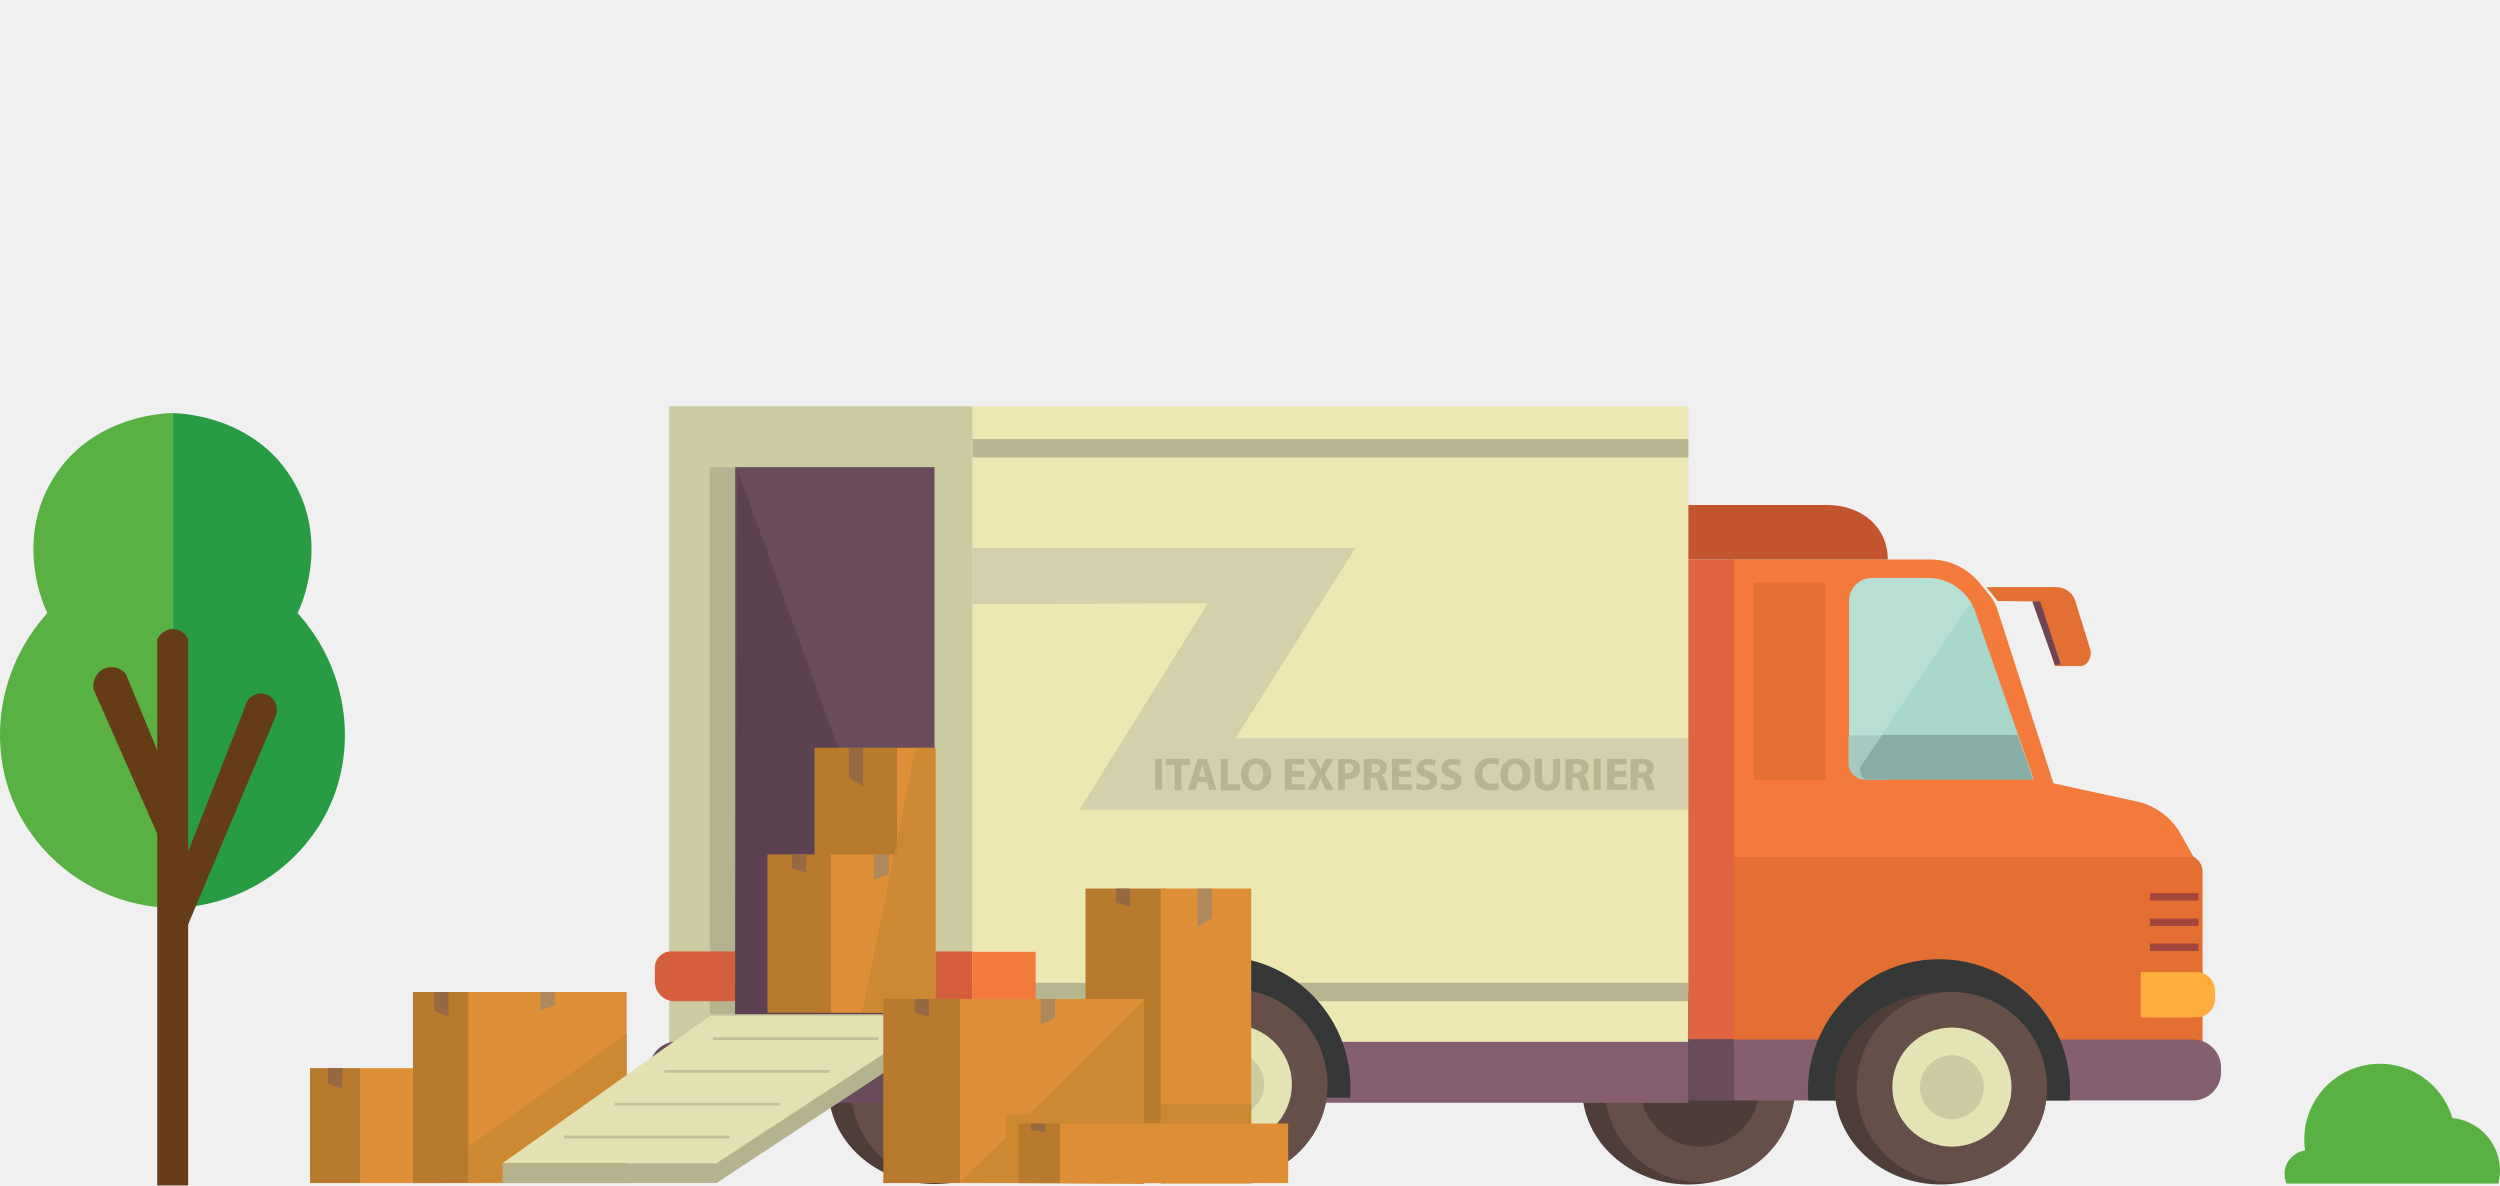
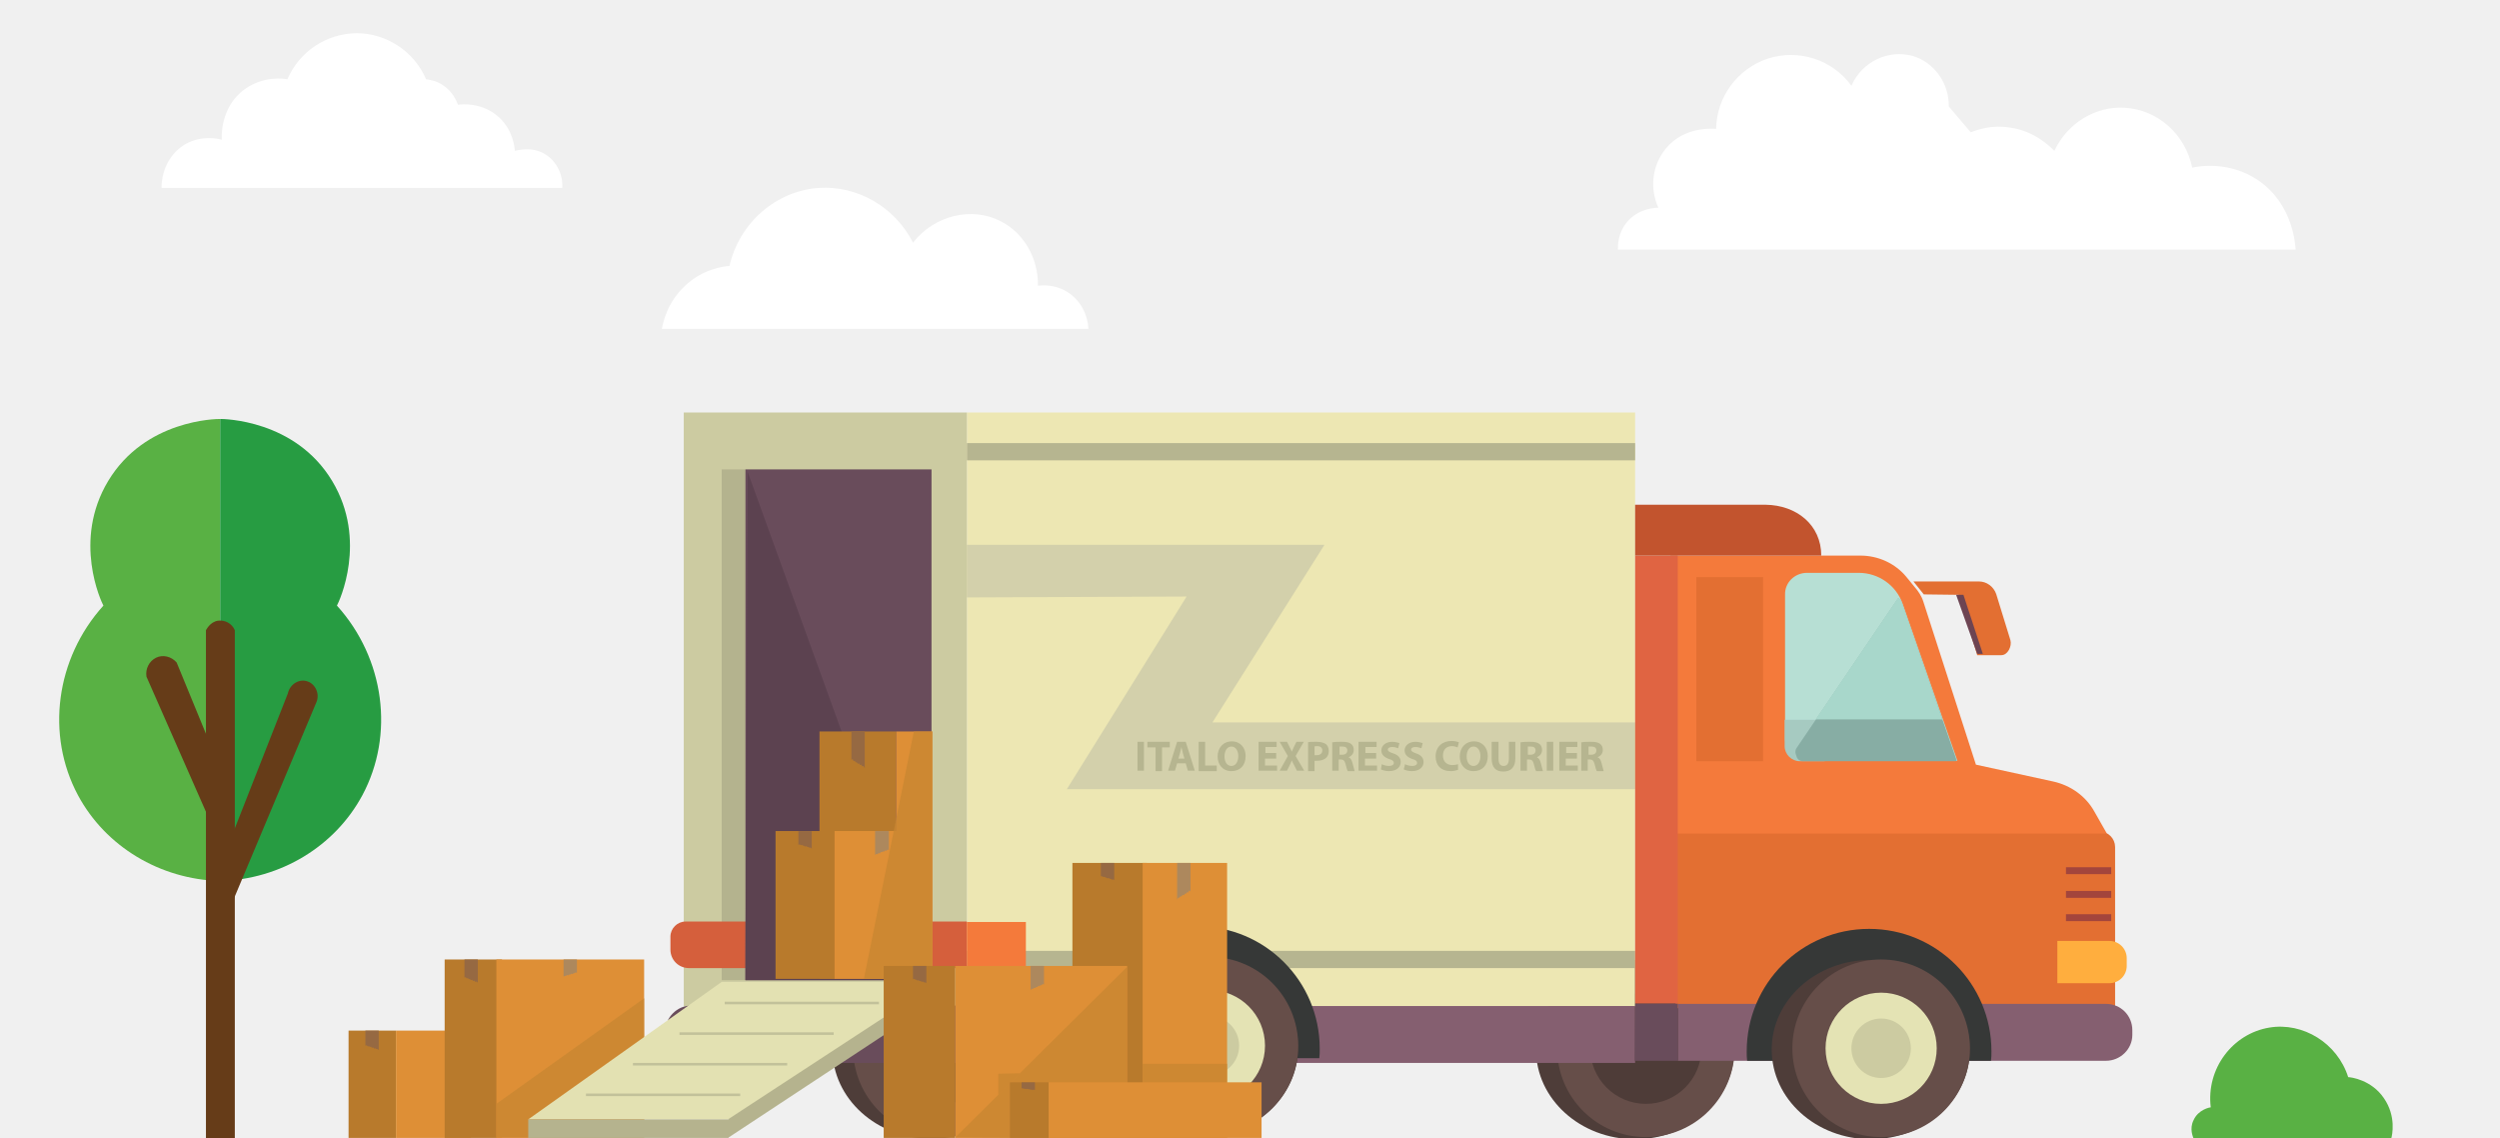
- <svg xmlns="http://www.w3.org/2000/svg" id="Layer_1" data-name="Layer 1" viewBox="0 0 541.59 256.9">
-   <defs>
-     <style>.cls-1{fill:#b87a2c;}.cls-2{fill:#de8f36;}.cls-3{fill:#966942;}.cls-4{fill:#c98631;opacity:0.8;isolation:isolate;}.cls-5{fill:#ad885d;}.cls-6{fill:#4e3d39;}.cls-7{fill:#664e49;}.cls-8{fill:#4e3c38;}.cls-9{fill:#ede7b3;}.cls-10{fill:#d3d0ab;}.cls-11{fill:#b6b590;}.cls-12{fill:#855f70;}.cls-13{fill:#cccba1;}.cls-14{fill:#b4b38e;}.cls-15{fill:#d55f3c;}.cls-16{fill:#f47a3b;}.cls-17{fill:#694c5b;}.cls-18{fill:#5c4250;}.cls-19{fill:#e3e1b2;}.cls-20{fill:#b5b38e;}.cls-21{fill:#c2c19a;}.cls-22{fill:#363837;}.cls-23{fill:#e4e3b4;}.cls-24,.cls-28{fill:#e36f32;}.cls-24{stroke:#e36f32;stroke-miterlimit:10;}.cls-25{fill:#e06442;}.cls-26{fill:#ffae3e;}.cls-27{fill:#a3453c;}.cls-29{fill:#b7dfd4;}.cls-30{fill:#a6cac1;}.cls-31{fill:#87ada4;}.cls-32{fill:#a8d7cb;}.cls-33{fill:#c2542e;}.cls-34{fill:#6d4452;}.cls-35{fill:none;}.cls-36{fill:#59b144;}.cls-37{fill:#279c42;}.cls-38{fill:#663c18;}</style>
-   </defs>
-   <g id="boxes_in_the_left" data-name="boxes in the left">
-     <path class="cls-1" d="M80.9,239.1h11V264h-11Z" transform="translate(-13.74 -7.7)" />
-     <path class="cls-2" d="M91.9,239.1h17.4V264H91.9Z" transform="translate(-13.74 -7.7)" />
-     <path class="cls-3" d="M87.9,239.1v4.5l-.3-.2h-.2l-.3-.2-.2.1-.3-.3-.3.1-.2-.3-.2.1-.3-.2-.2.1-.3-.3-.3.1v-3.5Z" transform="translate(-13.74 -7.7)" />
-     <path class="cls-1" d="M103.2,222.6h13.3V264H103.2Z" transform="translate(-13.74 -7.7)" />
-     <path class="cls-2" d="M115.2,222.6h34.3V264H115.2Z" transform="translate(-13.74 -7.7)" />
-     <path class="cls-4" d="M115.2,256.1l34.3-24.5v32.3H115.2Z" transform="translate(-13.74 -7.7)" />
-     <path class="cls-3" d="M110.9,222.6V228l-.3-.3-.3.1-.2-.3-.3.1-.2-.3-.3.1-.3-.3-.2.1-.2-.3-.3.1-.2-.3-.3.1v-4.2Z" transform="translate(-13.74 -7.7)" />
-     <path class="cls-5" d="M130.8,222.6v4l.3-.2h.3l.2-.2.3.1.2-.2h.3l.2-.2.3.1.2-.2h.2l.3-.2.3.1v-3.1Z" transform="translate(-13.74 -7.7)" />
+ <svg xmlns="http://www.w3.org/2000/svg" version="1.1" id="Layer_1" x="0" y="0" viewBox="-7 289 580 263.9" xml:space="preserve">
+   <style>.st1{fill:#b87a2c}.st2{fill:#de8f36}.st3{fill:#966942}.st4{opacity:.8;fill:#c98631;enable-background:new}.st5{fill:#ad885d}.st6{fill:#4e3d39}.st7{fill:#664e49}.st8{fill:#4e3c38}.st12{fill:#b6b590}.st13{fill:#855f70}.st17{fill:#cccba1}.st20{fill:#f47a3b}.st21{fill:#694c5b}.st26{fill:#363837}.st27{fill:#e4e3b4}.st32{fill:#e36f32}.st43{fill:#59b144}.st45{fill:#663c18}</style>
+   <g id="boxes_in_the_left">
+     <path class="st1" d="M73.9 528.1h11V553h-11z" />
+     <path class="st2" d="M84.9 528.1h17.4V553H84.9z" />
+     <path class="st3" d="M80.9 528.1v4.5l-.3-.2h-.2l-.3-.2-.2.1-.3-.3-.3.1-.2-.3-.2.1-.3-.2-.2.1-.3-.3-.3.1v-3.5z" />
+     <path class="st1" d="M96.2 511.6h13.3V553H96.2z" />
+     <path class="st2" d="M108.2 511.6h34.3V553h-34.3z" />
+     <path class="st4" d="M108.2 545.1l34.3-24.5v32.3h-34.3z" />
+     <path class="st3" d="M103.9 511.6v5.4l-.3-.3-.3.1-.2-.3-.3.1-.2-.3-.3.1-.3-.3-.2.1-.2-.3-.3.1-.2-.3-.3.1v-4.2z" />
+     <path class="st5" d="M123.8 511.6v4l.3-.2h.3l.2-.2.3.1.2-.2h.3l.2-.2.3.1.2-.2h.2l.3-.2.3.1v-3.1z" />
  </g>
  <g id="Truck">
-     <g id="wheel_on_the_back" data-name="wheel on the back">
-       <ellipse class="cls-6" cx="365.76" cy="235.8" rx="23" ry="20.8" />
-       <circle class="cls-7" cx="368.26" cy="235.5" r="20.6" />
-       <circle class="cls-8" cx="368.26" cy="235.5" r="12.9" />
+     <g id="wheel_on_the_back">
+       <ellipse class="st6" cx="372.5" cy="532.5" rx="23" ry="20.8" />
+       <circle class="st7" cx="375" cy="532.2" r="20.6" />
+       <circle class="st8" cx="375" cy="532.2" r="12.9" />
    </g>
-     <g id="wheel_on_the_back-2" data-name="wheel on the back">
-       <ellipse class="cls-6" cx="202.46" cy="235.7" rx="23" ry="20.8" />
-       <circle class="cls-7" cx="204.86" cy="235.5" r="20.6" />
-       <circle class="cls-8" cx="204.86" cy="235.5" r="12.9" />
+     <g id="wheel_on_the_back_1_">
+       <ellipse class="st6" cx="209.2" cy="532.4" rx="23" ry="20.8" />
+       <circle class="st7" cx="211.6" cy="532.2" r="20.6" />
+       <circle class="st8" cx="211.6" cy="532.2" r="12.9" />
    </g>
    <g id="rightside">
-       <path class="cls-9" d="M224.4,95.7H379.5V233.5H224.4Z" transform="translate(-13.74 -7.7)" />
-       <path class="cls-10" d="M224.4,126.4h83l-26,41.2h98.1v15.5H247.6l27.8-44.7-51,.2Z" transform="translate(-13.74 -7.7)" />
-       <path class="cls-11" d="M224.4,102.8H379.5v4H224.4Zm0,117.8H379.5v4H224.4Z" transform="translate(-13.74 -7.7)" />
-       <path class="cls-12" d="M224.4,233.4H379.5v13.2H224.4Z" transform="translate(-13.74 -7.7)" />
-       <path class="cls-11" d="M265.5,172.1v6.7H264v-6.7Zm2.6,1.3h-1.8v-1.3h5.2v1.3h-1.8v5.5h-1.5v-5.5Zm5.1,3.7-.5,1.7h-1.6l2.1-6.7h2l2.1,6.7h-1.6l-.5-1.7Zm1.7-1.1-.4-1.4c-.1-.4-.2-.9-.3-1.3-.1.4-.2.9-.3,1.3l-.4,1.4Zm3.3-3.9h1.5v5.5h2.7v1.3h-4.2Zm10.9,3.3a3.26,3.26,0,1,1-6.5.1,3.26,3.26,0,0,1,3.3-3.5A3.15,3.15,0,0,1,289.1,175.4Zm-4.9.1c0,1.3.6,2.2,1.6,2.2s1.6-1,1.6-2.3-.6-2.2-1.6-2.2S284.2,174.2,284.2,175.5Zm11.9.5h-2.5v1.6h2.8v1.2h-4.3v-6.7h4.2v1.2h-2.6v1.4h2.5V176Zm4.9,2.8-.6-1.2a13.35,13.35,0,0,1-.6-1.2,10.41,10.41,0,0,1-.5,1.2l-.6,1.2H297l1.9-3.4-1.9-3.3h1.7l.6,1.2a5.36,5.36,0,0,1,.5,1.1c.2-.4.3-.7.5-1.1l.6-1.2h1.7l-1.9,3.3,2,3.4Zm2.5-6.6a11.57,11.57,0,0,1,2.1-.1,4.06,4.06,0,0,1,2.1.5,2,2,0,0,1,.7,1.6,2.11,2.11,0,0,1-.6,1.6,3.07,3.07,0,0,1-2.2.7h-.5v2.4h-1.5v-6.7Zm1.6,3h.5c.8,0,1.3-.4,1.3-1.1s-.4-1-1.2-1c-.3,0-.5,0-.6.1v2Zm4.3-3a11.52,11.52,0,0,1,2-.1,3.43,3.43,0,0,1,2.2.5,1.68,1.68,0,0,1,.6,1.4,1.88,1.88,0,0,1-1.2,1.7c.5.2.7.6.9,1.3s.4,1.6.5,1.9h-1.6a7.48,7.48,0,0,1-.5-1.6c-.2-.8-.5-1.1-1.1-1.1h-.5v2.6h-1.5v-6.6Zm1.5,2.9h.6c.8,0,1.2-.4,1.2-1s-.4-.9-1.1-.9h-.7Zm8.4.9h-2.5v1.6h2.8v1.2h-4.3v-6.7h4.2v1.2h-2.6v1.4h2.5V176Zm1.4,1.3a3.87,3.87,0,0,0,1.7.4c.7,0,1.1-.3,1.1-.7s-.3-.7-1.1-.9c-1.1-.4-1.8-1-1.8-2s1-2,2.5-2a5.79,5.79,0,0,1,1.7.3l-.3,1.2a3.66,3.66,0,0,0-1.4-.3c-.7,0-1,.3-1,.6s.4.6,1.3.9c1.2.4,1.7,1.1,1.7,2,0,1.1-.9,2.1-2.7,2.1a4.49,4.49,0,0,1-1.9-.4l.2-1.2Zm5.4,0a3.87,3.87,0,0,0,1.7.4c.7,0,1.1-.3,1.1-.7s-.3-.7-1.1-.9c-1.1-.4-1.8-1-1.8-2s1-2,2.5-2a5.79,5.79,0,0,1,1.7.3l-.3,1.2a4.2,4.2,0,0,0-1.4-.3c-.7,0-1,.3-1,.6s.4.6,1.2.9c1.2.4,1.7,1.1,1.7,2,0,1.1-.9,2.1-2.7,2.1a4.49,4.49,0,0,1-1.9-.4l.3-1.2Zm12.3,1.3a5.17,5.17,0,0,1-1.7.3,3.18,3.18,0,0,1-3.5-3.4,3.44,3.44,0,0,1,3.7-3.6,5.17,5.17,0,0,1,1.7.3l-.3,1.2a3.55,3.55,0,0,0-1.3-.3,2,2,0,0,0-2.1,2.2,2,2,0,0,0,2.2,2.2,4.44,4.44,0,0,0,1.3-.2v1.3Zm6.9-3.2a3.26,3.26,0,1,1-6.5.1,3.26,3.26,0,0,1,3.3-3.5A3.15,3.15,0,0,1,345.3,175.4Zm-4.9.1c0,1.3.6,2.2,1.6,2.2s1.6-1,1.6-2.3-.6-2.2-1.6-2.2S340.4,174.2,340.4,175.5Zm7.4-3.4V176c0,1.2.4,1.7,1.2,1.7s1.2-.6,1.2-1.7v-3.9h1.5v3.8c0,2.1-1,3.1-2.8,3.1s-2.7-.9-2.7-3.1v-3.8Zm5.3.1a11.52,11.52,0,0,1,2-.1,3.43,3.43,0,0,1,2.2.5,1.68,1.68,0,0,1,.6,1.4,1.88,1.88,0,0,1-1.2,1.7c.5.2.7.6.9,1.3s.4,1.6.5,1.9h-1.6a7.48,7.48,0,0,1-.5-1.6c-.2-.8-.5-1.1-1.1-1.1h-.5v2.6h-1.5v-6.6Zm1.5,2.9h.6c.8,0,1.2-.4,1.2-1s-.4-.9-1.1-.9h-.7Zm5.9-3v6.7H359v-6.7Zm5.4,3.9h-2.5v1.6h2.8v1.2h-4.3v-6.7h4.2v1.2h-2.6v1.4H366V176Zm1.3-3.8a11.52,11.52,0,0,1,2-.1,3.43,3.43,0,0,1,2.2.5,1.68,1.68,0,0,1,.6,1.4,1.88,1.88,0,0,1-1.2,1.7c.5.2.7.6.9,1.3s.4,1.6.5,1.9h-1.6a7.48,7.48,0,0,1-.5-1.6c-.2-.8-.5-1.1-1.1-1.1h-.5v2.6H367v-6.6Zm1.5,2.9h.6c.8,0,1.2-.4,1.2-1s-.4-.9-1.1-.9h-.7Z" transform="translate(-13.74 -7.7)" />
+       <path fill="#ede7b3" d="M217.4 384.7h155.1v137.8H217.4z" />
+       <path fill="#d3d0ab" d="M217.4 415.4h83l-26 41.2h98.1v15.5H240.6l27.8-44.7-51 .2z" />
+       <path class="st12" d="M217.4 391.8h155.1v4H217.4zm0 117.8h155.1v4H217.4z" />
+       <path class="st13" d="M217.4 522.4h155.1v13.2H217.4z" />
+       <path class="st12" d="M258.5 461.1v6.7H257v-6.7h1.5zm2.6 1.3h-1.8v-1.3h5.2v1.3h-1.8v5.5h-1.5v-5.5h-.1zm5.1 3.7l-.5 1.7h-1.6l2.1-6.7h2l2.1 6.7h-1.6l-.5-1.7h-2zm1.7-1.1l-.4-1.4c-.1-.4-.2-.9-.3-1.3-.1.4-.2.9-.3 1.3l-.4 1.4h1.4zm3.3-3.9h1.5v5.5h2.7v1.3h-4.2v-6.8zm10.9 3.3c0 2.2-1.3 3.5-3.3 3.5s-3.2-1.5-3.2-3.4c0-2 1.3-3.5 3.3-3.5s3.2 1.5 3.2 3.4zm-4.9.1c0 1.3.6 2.2 1.6 2.2s1.6-1 1.6-2.3c0-1.2-.6-2.2-1.6-2.2s-1.6 1-1.6 2.3zm11.9.5h-2.5v1.6h2.8v1.2h-4.3v-6.7h4.2v1.2h-2.6v1.4h2.5v1.3h-.1zm4.9 2.8l-.6-1.2c-.3-.5-.4-.8-.6-1.2-.1.4-.3.7-.5 1.2l-.6 1.2H290l1.9-3.4-1.9-3.3h1.7l.6 1.2c.2.4.4.7.5 1.1.2-.4.3-.7.5-1.1l.6-1.2h1.7l-1.9 3.3 2 3.4H294zm2.5-6.6c.5-.1 1.1-.1 2.1-.1.9 0 1.6.2 2.1.5.4.3.7.9.7 1.6s-.2 1.2-.6 1.6c-.5.5-1.3.7-2.2.7h-.5v2.4h-1.5v-6.7h-.1zm1.6 3h.5c.8 0 1.3-.4 1.3-1.1 0-.6-.4-1-1.2-1-.3 0-.5 0-.6.1v2zm4.3-3c.5-.1 1.2-.1 2-.1 1 0 1.7.1 2.2.5.4.3.6.8.6 1.4 0 .9-.6 1.4-1.2 1.7.5.2.7.6.9 1.3.2.8.4 1.6.5 1.9h-1.6c-.1-.2-.3-.7-.5-1.6-.2-.8-.5-1.1-1.1-1.1h-.5v2.6h-1.5v-6.6h.2zm1.5 2.9h.6c.8 0 1.2-.4 1.2-1s-.4-.9-1.1-.9h-.7v1.9zm8.4.9h-2.5v1.6h2.8v1.2h-4.3v-6.7h4.2v1.2h-2.6v1.4h2.5v1.3h-.1zm1.4 1.3c.4.2 1 .4 1.7.4s1.1-.3 1.1-.7-.3-.7-1.1-.9c-1.1-.4-1.8-1-1.8-2 0-1.1 1-2 2.5-2 .8 0 1.3.2 1.7.3l-.3 1.2c-.3-.1-.7-.3-1.4-.3s-1 .3-1 .6c0 .4.4.6 1.3.9 1.2.4 1.7 1.1 1.7 2 0 1.1-.9 2.1-2.7 2.1-.8 0-1.5-.2-1.9-.4l.2-1.2zm5.4 0c.4.2 1 .4 1.7.4s1.1-.3 1.1-.7-.3-.7-1.1-.9c-1.1-.4-1.8-1-1.8-2 0-1.1 1-2 2.5-2 .8 0 1.3.2 1.7.3l-.3 1.2c-.3-.1-.8-.3-1.4-.3-.7 0-1 .3-1 .6 0 .4.4.6 1.2.9 1.2.4 1.7 1.1 1.7 2 0 1.1-.9 2.1-2.7 2.1-.8 0-1.5-.2-1.9-.4l.3-1.2zm12.3 1.3c-.3.1-.9.3-1.7.3-2.3 0-3.5-1.4-3.5-3.4 0-2.3 1.6-3.6 3.7-3.6.8 0 1.4.2 1.7.3l-.3 1.2c-.3-.1-.7-.3-1.3-.3-1.2 0-2.1.7-2.1 2.2 0 1.3.8 2.2 2.2 2.2.5 0 1-.1 1.3-.2v1.3zm6.9-3.2c0 2.2-1.3 3.5-3.3 3.5s-3.2-1.5-3.2-3.4c0-2 1.3-3.5 3.3-3.5 2 0 3.2 1.5 3.2 3.4zm-4.9.1c0 1.3.6 2.2 1.6 2.2s1.6-1 1.6-2.3c0-1.2-.6-2.2-1.6-2.2s-1.6 1-1.6 2.3zm7.4-3.4v3.9c0 1.2.4 1.7 1.2 1.7.8 0 1.2-.6 1.2-1.7v-3.9h1.5v3.8c0 2.1-1 3.1-2.8 3.1-1.7 0-2.7-.9-2.7-3.1v-3.8h1.6zm5.3.1c.5-.1 1.2-.1 2-.1 1 0 1.7.1 2.2.5.4.3.6.8.6 1.4 0 .9-.6 1.4-1.2 1.7.5.2.7.6.9 1.3.2.8.4 1.6.5 1.9h-1.6c-.1-.2-.3-.7-.5-1.6-.2-.8-.5-1.1-1.1-1.1h-.5v2.6h-1.5v-6.6h.2zm1.5 2.9h.6c.8 0 1.2-.4 1.2-1s-.4-.9-1.1-.9h-.7v1.9zm5.9-3v6.7H352v-6.7h1.5zm5.4 3.9h-2.5v1.6h2.8v1.2h-4.3v-6.7h4.2v1.2h-2.6v1.4h2.5v1.3h-.1zm1.3-3.8c.5-.1 1.2-.1 2-.1 1 0 1.7.1 2.2.5.4.3.6.8.6 1.4 0 .9-.6 1.4-1.2 1.7.5.2.7.6.9 1.3.2.8.4 1.6.5 1.9h-1.6c-.1-.2-.3-.7-.5-1.6-.2-.8-.5-1.1-1.1-1.1h-.5v2.6H360v-6.6h.2zm1.5 2.9h.6c.8 0 1.2-.4 1.2-1s-.4-.9-1.1-.9h-.7v1.9z" />
    </g>
    <g id="back">
-       <path class="cls-13" d="M158.7,95.7h65.7V233.5H158.7Z" transform="translate(-13.74 -7.7)" />
-       <path class="cls-14" d="M167.5,108.9H173V227.4h-5.5Z" transform="translate(-13.74 -7.7)" />
-       <path class="cls-15" d="M224.4,224.6H159.9a4.27,4.27,0,0,1-4.3-4.3v-3a3.54,3.54,0,0,1,3.5-3.5h65.3Z" transform="translate(-13.74 -7.7)" />
-       <path class="cls-16" d="M224.4,213.9h13.7v10.7H224.4Z" transform="translate(-13.74 -7.7)" />
-       <path class="cls-17" d="M173,108.9h43.2V227.4H173Z" transform="translate(-13.74 -7.7)" />
-       <path class="cls-18" d="M173.5,109.4l42.7,118H173Z" transform="translate(-13.74 -7.7)" />
-       <path class="cls-17" d="M160.4,233.3h64v13.3H160.5a6.06,6.06,0,0,1-6.1-6.1v-1.2A6.08,6.08,0,0,1,160.4,233.3Z" transform="translate(-13.74 -7.7)" />
+       <path class="st17" d="M151.7 384.7h65.7v137.8h-65.7z" />
+       <path fill="#b4b38e" d="M160.5 397.9h5.5v118.5h-5.5z" />
+       <path d="M217.4 513.6h-64.5c-2.4 0-4.3-1.9-4.3-4.3v-3c0-1.9 1.6-3.5 3.5-3.5h65.3v10.8z" fill="#d55f3c" />
+       <path class="st20" d="M217.4 502.9h13.7v10.7h-13.7z" />
+       <path class="st21" d="M166 397.9h43.2v118.5H166z" />
+       <path fill="#5c4250" d="M166.5 398.4l42.7 118H166z" />
+       <path class="st21" d="M153.4 522.3h64v13.3h-63.9c-3.4 0-6.1-2.7-6.1-6.1v-1.2c0-3.2 2.7-6 6-6z" />
    </g>
    <g id="scivolo">
-       <path class="cls-19" d="M167.5,227.8h38v8.6l-36.4,23.3H122.6" transform="translate(-13.74 -7.7)" />
-       <path class="cls-20" d="M122.6,259.7h46.5V264H122.6Zm82.9-19.8-36.4,24v-4.3l36.4-23.8Z" transform="translate(-13.74 -7.7)" />
-       <path class="cls-21" d="M168.2,232.4H204v.6H168.2Zm-10.5,7.1h35.8v.6H157.7Zm-10.8,7.1h35.8v.6H146.9ZM136,253.7h35.8v.6H136Z" transform="translate(-13.74 -7.7)" />
+       <path fill="#e3e1b2" d="M160.5 516.8h38v8.6l-36.4 23.3h-46.5" />
+       <path d="M115.6 548.7h46.5v4.3h-46.5zm82.9-19.8l-36.4 24v-4.3l36.4-23.8z" fill="#b5b38e" />
+       <path d="M161.2 521.4H197v.6h-35.8zm-10.5 7.1h35.8v.6h-35.8zm-10.8 7.1h35.8v.6h-35.8zm-10.9 7.1h35.8v.6H129z" fill="#c2c19a" />
    </g>
-     <g id="wheel_hole" data-name="wheel+hole">
-       <path id="hole" class="cls-22" d="M306.2,245.5a16.2,16.2,0,0,0,.1-2.2,28.4,28.4,0,0,0-56.8,0,15.48,15.48,0,0,0,.1,2.2Z" transform="translate(-13.74 -7.7)" />
-       <g id="Wheel">
-         <ellipse class="cls-6" cx="264.56" cy="235.3" rx="23" ry="20.9" />
-         <circle class="cls-7" cx="266.96" cy="234.9" r="20.6" />
-         <circle class="cls-23" cx="266.96" cy="234.9" r="12.9" />
-         <circle class="cls-13" cx="266.96" cy="234.9" r="6.9" />
+     <g id="wheel_x2B_hole_1_">
+       <path id="hole_1_" class="st26" d="M299.2 534.5c.1-.7.1-1.5.1-2.2 0-15.7-12.7-28.4-28.4-28.4s-28.4 12.7-28.4 28.4c0 .8 0 1.5.1 2.2h56.6z" />
+       <g id="Wheel_1_">
+         <ellipse class="st6" cx="271.3" cy="532" rx="23" ry="20.9" />
+         <circle class="st7" cx="273.7" cy="531.6" r="20.6" />
+         <circle class="st27" cx="273.7" cy="531.6" r="12.9" />
+         <circle class="st17" cx="273.7" cy="531.6" r="6.9" />
      </g>
    </g>
    <g id="fiancata">
-       <path class="cls-24" d="M490.4,233.4h-101v-40h97.9a3.12,3.12,0,0,1,3.1,3.1Z" transform="translate(-13.74 -7.7)" />
-       <path class="cls-12" d="M488.8,246.1H389.4V232.9h99.4a6.06,6.06,0,0,1,6.1,6.1v1.1a6.1,6.1,0,0,1-6.1,6Z" transform="translate(-13.74 -7.7)" />
-       <path class="cls-17" d="M389.4,246.1h-10l.1-13.3h9.9Z" transform="translate(-13.74 -7.7)" />
-       <path class="cls-16" d="M387.6,193.4H489l-2.9-5.1a14.4,14.4,0,0,0-9.6-7l-17.9-3.9-12.2-37.8a9.63,9.63,0,0,0-2.1-3.5l-1.8-2.2a13.82,13.82,0,0,0-10.7-5H387.7l-.1,64.5Z" transform="translate(-13.74 -7.7)" />
-       <path class="cls-25" d="M379.5,128.9h9.9V232.8h-9.9Z" transform="translate(-13.74 -7.7)" />
-       <path class="cls-26" d="M489.6,228.1H477.5v-9.8h12.1a4,4,0,0,1,4,4v1.8A4,4,0,0,1,489.6,228.1Z" transform="translate(-13.74 -7.7)" />
-       <path id="lights" class="cls-27" d="M479.5,212.1H490v1.6H479.5Zm0-5.4H490v1.6H479.5Zm0-5.5H490v1.6H479.5Z" transform="translate(-13.74 -7.7)" />
-       <path class="cls-28" d="M393.7,133.9h15.5v42.7H393.7Z" transform="translate(-13.74 -7.7)" />
+       <path d="M483.4 522.4h-101v-40h97.9c1.7 0 3.1 1.4 3.1 3.1v36.9z" fill="#e36f32" stroke="#e36f32" stroke-miterlimit="10" />
+       <path class="st13" d="M481.8 535.1h-99.4v-13.2h99.4c3.4 0 6.1 2.7 6.1 6.1v1.1c0 3.3-2.8 6-6.1 6z" />
+       <path class="st21" d="M382.4 535.1h-10l.1-13.3h9.9z" />
+       <path class="st20" d="M380.6 482.4H482l-2.9-5.1c-2-3.6-5.5-6.1-9.6-7l-17.9-3.9-12.2-37.8c-.4-1.3-1.2-2.5-2.1-3.5l-1.8-2.2c-2.6-3.2-6.6-5-10.7-5h-44.1l-.1 64.5z" />
+       <path fill="#e06442" d="M372.5 417.9h9.9v103.9h-9.9z" />
+       <path d="M482.6 517.1h-12.1v-9.8h12.1c2.2 0 4 1.8 4 4v1.8c0 2.2-1.8 4-4 4z" fill="#ffae3e" />
+       <path d="M472.5 501.1H483v1.6h-10.5zm0-5.4H483v1.6h-10.5zm0-5.5H483v1.6h-10.5z" fill="#a3453c" id="lights" />
+       <path class="st32" d="M386.7 422.9h15.5v42.7h-15.5z" />
      <g id="window">
-         <path class="cls-29" d="M419.4,132.9h12a10.8,10.8,0,0,1,10.2,7.2l12.7,36.4H419.5a5.16,5.16,0,0,1-5.2-5.2V138a5,5,0,0,1,5.1-5.1Z" transform="translate(-13.74 -7.7)" />
-         <path class="cls-30" d="M423.5,176.6h-5.8a3.54,3.54,0,0,1-3.5-3.5V167h9.3Z" transform="translate(-13.74 -7.7)" />
-         <path class="cls-31" d="M417,173.5,440.4,139c.1-.2.4-.5,1,.9l12.7,36.4c.1.1-.1.3-.2.3H418.4a1.5,1.5,0,0,1-1.4-1l-.2-.6a1.6,1.6,0,0,1,.2-1.5Z" transform="translate(-13.74 -7.7)" />
-         <path class="cls-32" d="M450.8,166.9l-9.4-27.1c-.6-1.4-.9-1-1-.9l-19,28Z" transform="translate(-13.74 -7.7)" />
+         <path d="M412.4 421.9h12c4.6 0 8.7 2.9 10.2 7.2l12.7 36.4h-34.8c-2.9 0-5.2-2.3-5.2-5.2V427c-.1-2.8 2.2-5.1 5.1-5.1z" fill="#b7dfd4" />
+         <path d="M416.5 465.6h-5.8c-1.9 0-3.5-1.6-3.5-3.5V456h9.3v9.6z" fill="#a6cac1" />
+         <path d="M410 462.5l23.4-34.5c.1-.2.4-.5 1 .9l12.7 36.4c.1.1-.1.3-.2.3h-35.5c-.6 0-1.2-.4-1.4-1l-.2-.6c-.2-.5-.1-1.1.2-1.5z" fill="#87ada4" />
+         <path d="M443.8 455.9l-9.4-27.1c-.6-1.4-.9-1-1-.9l-19 28h29.4z" fill="#a8d7cb" />
      </g>
-       <g id="wheel_hole-2" data-name="wheel+hole">
-         <path id="hole-2" data-name="hole" class="cls-22" d="M462.1,246.1a16.2,16.2,0,0,0,.1-2.2,28.4,28.4,0,1,0-56.8,0,15.48,15.48,0,0,0,.1,2.2Z" transform="translate(-13.74 -7.7)" />
-         <g id="Wheel-2" data-name="Wheel">
-           <ellipse class="cls-6" cx="420.46" cy="235.8" rx="23" ry="20.8" />
-           <circle class="cls-7" cx="422.86" cy="235.5" r="20.6" />
-           <circle class="cls-23" cx="422.86" cy="235.5" r="12.9" />
-           <circle class="cls-13" cx="422.86" cy="235.5" r="6.9" />
+       <g id="wheel_x2B_hole">
+         <path id="hole" class="st26" d="M455.1 535.1c.1-.7.1-1.5.1-2.2 0-15.7-12.7-28.4-28.4-28.4s-28.4 12.7-28.4 28.4c0 .8 0 1.5.1 2.2h56.6z" />
+         <g id="Wheel">
+           <ellipse class="st6" cx="427.2" cy="532.5" rx="23" ry="20.8" />
+           <circle class="st7" cx="429.6" cy="532.2" r="20.6" />
+           <circle class="st27" cx="429.6" cy="532.2" r="12.9" />
+           <circle class="st17" cx="429.6" cy="532.2" r="6.9" />
        </g>
      </g>
-       <path class="cls-33" d="M422.7,128.9H379.5V117.1h30.3c7.2.1,12.9,4.7,12.9,11.8Z" transform="translate(-13.74 -7.7)" />
+       <path d="M415.7 417.9h-43.2v-11.8h30.3c7.2.1 12.9 4.7 12.9 11.8z" fill="#c2542e" />
      <g id="mirror">
-         <path class="cls-28" d="M444.1,134.9h15.2a4.3,4.3,0,0,1,4,2.9l3.3,10.7c.4,1.4-.6,3.5-2.1,3.5h-5.6l-4.3-14-8.1-.1Z" transform="translate(-13.74 -7.7)" />
-         <path class="cls-34" d="M454,138h1.7l4.5,13.7h-1.3Z" transform="translate(-13.74 -7.7)" />
+         <path class="st32" d="M437.1 423.9h15.2c1.8 0 3.4 1.2 4 2.9l3.3 10.7c.4 1.4-.6 3.5-2.1 3.5h-5.6l-4.3-14-8.1-.1-2.4-3z" />
+         <path fill="#6d4452" d="M447 427h1.7l4.5 13.7h-1.3z" />
      </g>
    </g>
  </g>
-   <g id="boxes_inside" data-name="boxes inside">
-     <path class="cls-1" d="M190.2,169.7H208V227H190.2Z" transform="translate(-13.74 -7.7)" />
-     <path class="cls-2" d="M208,169.7h8.4v57.4H208Z" transform="translate(-13.74 -7.7)" />
-     <path class="cls-3" d="M200.7,169.7v8.5l-.3-.5-.3.1-.2-.4-.3.1-.2-.4-.3.1-.3-.4-.2.1-.2-.4-.3.1-.2-.5-.3.2v-6.6Z" transform="translate(-13.74 -7.7)" />
-     <path class="cls-1" d="M180,192.8h13.8v34.3H180Z" transform="translate(-13.74 -7.7)" />
-     <path class="cls-2" d="M193.7,192.8h22.6v34.3H193.7Z" transform="translate(-13.74 -7.7)" />
-     <path class="cls-5" d="M203.1,192.8v5.6l.3-.3.3.1.2-.3.3.1.2-.3h.3l.3-.2.2.1.2-.3.3.1.3-.3.3.1v-4.4Z" transform="translate(-13.74 -7.7)" />
-     <path class="cls-3" d="M188.4,192.8v4.1l-.3-.3-.2.1-.3-.2h-.2l-.3-.2-.3.1-.2-.2h-.2l-.3-.2-.2.1-.3-.2-.3.1v-3.2Z" transform="translate(-13.74 -7.7)" />
-     <path class="cls-4" d="M212.1,169.7h4.3v57.4H200.5Z" transform="translate(-13.74 -7.7)" />
+   <g id="boxes_inside">
+     <path class="st1" d="M183.2 458.7H201V516h-17.8z" />
+     <path class="st2" d="M201 458.7h8.4v57.4H201z" />
+     <path class="st3" d="M193.7 458.7v8.5l-.3-.5-.3.1-.2-.4-.3.1-.2-.4-.3.1-.3-.4-.2.1-.2-.4-.3.1-.2-.5-.3.2v-6.6z" />
+     <path class="st1" d="M173 481.8h13.8v34.3H173z" />
+     <path class="st2" d="M186.7 481.8h22.6v34.3h-22.6z" />
+     <path class="st5" d="M196.1 481.8v5.6l.3-.3.3.1.2-.3.3.1.2-.3h.3l.3-.2.2.1.2-.3.3.1.3-.3.3.1v-4.4z" />
+     <path class="st3" d="M181.4 481.8v4.1l-.3-.3-.2.1-.3-.2h-.2l-.3-.2-.3.1-.2-.2h-.2l-.3-.2-.2.1-.3-.2-.3.1v-3.2z" />
+     <path class="st4" d="M205.1 458.7h4.3v57.4h-15.9z" />
  </g>
-   <g id="Boxes_on_the_right" data-name="Boxes on the right">
+   <g id="Boxes_on_the_right">
    <g id="box3">
-       <path class="cls-1" d="M248.9,200.2h17.3V264H248.9Z" transform="translate(-13.74 -7.7)" />
-       <path class="cls-2" d="M265.2,200.2h19.6V264H265.2Z" transform="translate(-13.74 -7.7)" />
-       <path class="cls-4" d="M265.2,246.8h19.6v17.3H265.2Z" transform="translate(-13.74 -7.7)" />
-       <path class="cls-5" d="M273.2,200.2v8.5l.3-.5.2.1.3-.4.2.1.3-.4.3.1.2-.4.2.1.3-.4.2.1.3-.5.3.2v-6.6Z" transform="translate(-13.74 -7.7)" />
-       <path class="cls-3" d="M258.6,200.2v4l-.3-.2-.2.1-.3-.2h-.2l-.3-.2-.3.1-.2-.2h-.2l-.3-.2-.2.1-.3-.2h-.3v-3.1Z" transform="translate(-13.74 -7.7)" />
+       <path class="st1" d="M241.9 489.2h17.3V553h-17.3z" />
+       <path class="st2" d="M258.2 489.2h19.6V553h-19.6z" />
+       <path class="st4" d="M258.2 535.8h19.6v17.3h-19.6z" />
+       <path class="st5" d="M266.2 489.2v8.5l.3-.5.2.1.3-.4.2.1.3-.4.3.1.2-.4.2.1.3-.4.2.1.3-.5.3.2v-6.6z" />
+       <path class="st3" d="M251.6 489.2v4l-.3-.2-.2.1-.3-.2h-.2l-.3-.2-.3.1-.2-.2h-.2l-.3-.2-.2.1-.3-.2h-.3v-3.1z" />
    </g>
    <g id="box2">
-       <path class="cls-1" d="M205.1,224.1h16.6V264H205.1Z" transform="translate(-13.74 -7.7)" />
-       <path class="cls-2" d="M221.7,224.1h39.9V264H221.7Z" transform="translate(-13.74 -7.7)" />
-       <path class="cls-4" d="M221.7,263.9l39.9-39.6v39.9Z" transform="translate(-13.74 -7.7)" />
-       <path class="cls-4" d="M231.7,249.1V254l5-5Z" transform="translate(-13.74 -7.7)" />
-       <path class="cls-3" d="M215,224.1v4l-.3-.2h-.3l-.2-.2-.3.1-.2-.2h-.3l-.2-.2-.3.1-.2-.2h-.2l-.3-.2-.3.1v-3.1Z" transform="translate(-13.74 -7.7)" />
-       <path class="cls-5" d="M239.2,224.1v5.6l.3-.3h.3l.2-.2h.3l.2-.2h.3l.2-.3.3.1.2-.3.2.1.3-.3.3.1v-4.3Z" transform="translate(-13.74 -7.7)" />
+       <path class="st1" d="M198.1 513.1h16.6V553h-16.6z" />
+       <path class="st2" d="M214.7 513.1h39.9V553h-39.9z" />
+       <path class="st4" d="M214.7 552.9l39.9-39.6v39.9z" />
+       <path class="st4" d="M224.7 538.1v4.9l5-5z" />
+       <path class="st3" d="M208 513.1v4l-.3-.2h-.3l-.2-.2-.3.1-.2-.2h-.3l-.2-.2-.3.1-.2-.2h-.2l-.3-.2-.3.1v-3.1z" />
+       <path class="st5" d="M232.2 513.1v5.6l.3-.3h.3l.2-.2h.3l.2-.2h.3l.2-.3.3.1.2-.3.2.1.3-.3.3.1v-4.3z" />
    </g>
    <g id="box1">
-       <path class="cls-1" d="M234.4,251.1h9V264h-9Z" transform="translate(-13.74 -7.7)" />
-       <path class="cls-2" d="M243.4,251.1h49.4V264H243.4Z" transform="translate(-13.74 -7.7)" />
-       <path class="cls-3" d="M240.2,251.1v1.8l-.3-.1-.3.1-.2-.1h-.3l-.2-.1h-.3l-.3-.1-.2.1-.2-.1h-.3l-.2-.1h-.3v-1.4Z" transform="translate(-13.74 -7.7)" />
+       <path class="st1" d="M227.4 540.1h9V553h-9z" />
+       <path class="st2" d="M236.4 540.1h49.4V553h-49.4z" />
+       <path class="st3" d="M233.2 540.1v1.8l-.3-.1-.3.1-.2-.1h-.3l-.2-.1h-.3l-.3-.1-.2.1-.2-.1h-.3l-.2-.1h-.3v-1.4z" />
    </g>
  </g>
-   <path id="Clouds" class="cls-35" d="M375.5,57.9a9.64,9.64,0,0,1,2.3-6.6,9.76,9.76,0,0,1,7.1-3.1,13.07,13.07,0,0,1,1.7-13.7c4.4-5.4,11.3-4.6,11.7-4.6a17.36,17.36,0,0,1,31.4-10,11.72,11.72,0,0,1,22.6,4.8l5.1,6a16.93,16.93,0,0,1,9.1-1.1A18.07,18.07,0,0,1,476.8,35a16.85,16.85,0,0,1,32,3.9,20.18,20.18,0,0,1,15.4,3c8.1,5.6,8.5,15,8.6,16ZM153.6,76.3h99a10.79,10.79,0,0,0-3.7-7.7,10.33,10.33,0,0,0-8-2.3,16.39,16.39,0,0,0-8.7-15c-6.6-3.4-15.3-1.4-20.3,5a22.67,22.67,0,0,0-42.6,5.4A17.14,17.14,0,0,0,159,66.3a18.3,18.3,0,0,0-5.4,10ZM130.5,43.6a8.6,8.6,0,0,0-4.1-7.9,9.33,9.33,0,0,0-6.9-.7,12,12,0,0,0-3.6-7.7,12.06,12.06,0,0,0-9.6-3,9.23,9.23,0,0,0-3.6-4.6,8.46,8.46,0,0,0-3.8-1.3,17.46,17.46,0,0,0-32.2,0,13.31,13.31,0,0,0-9.9,2.3c-5.7,4.1-5.4,11.2-5.3,11.7a11.75,11.75,0,0,0-8.4,1,11.59,11.59,0,0,0-5.6,10.2Z" transform="translate(-13.74 -7.7)" />
-   <path id="Bush" class="cls-36" d="M509.1,264.1H555a11.49,11.49,0,0,0-10-14.2,16.37,16.37,0,0,0-31.9,7,5.41,5.41,0,0,0-4,3A5.1,5.1,0,0,0,509.1,264.1Z" transform="translate(-13.74 -7.7)" />
+   <path d="M368.5 346.9c0-.7-.1-3.9 2.3-6.6 2.8-3.1 6.6-3.1 7.1-3.1-2.1-4.6-1.4-9.9 1.7-13.7 4.4-5.4 11.3-4.6 11.7-4.6.1-7.4 5-14 12-16.3 7.1-2.3 15 .2 19.4 6.3 2.5-5.7 8.7-8.5 14.3-6.9 4.9 1.5 8.4 6.3 8.3 11.7l5.1 6c1.5-.6 4.9-1.8 9.1-1.1 5.7.8 9.2 4.3 10.3 5.4 3-6.4 9.5-10.4 16.3-10 7.6.4 14.1 6.1 15.7 13.9 1.3-.3 8.6-1.7 15.4 3 8.1 5.6 8.5 15 8.6 16H368.5zm-221.9 18.4h99c0-.6-.2-4.7-3.7-7.7-3.4-2.9-7.4-2.4-8-2.3.1-6.4-3.3-12.3-8.7-15-6.6-3.4-15.3-1.4-20.3 5-4.2-8.3-12.9-13.3-21.9-12.7-9.9.7-18.4 8.1-20.7 18.1-1.4.1-6.2.7-10.3 4.6-4.2 3.9-5.1 8.6-5.4 10zm-23.1-32.7c.2-3.2-1.4-6.3-4.1-7.9-3.1-1.8-6.3-.8-6.9-.7-.1-.9-.4-4.7-3.6-7.7-3.9-3.7-9-3.1-9.6-3-.3-.7-1.1-3-3.6-4.6-1.5-1-3-1.2-3.8-1.3-2.8-6.5-9.2-10.7-16.2-10.7-6.9.1-13.2 4.2-16 10.7-1-.2-5.6-.8-9.9 2.3-5.7 4.1-5.4 11.2-5.3 11.7-.9-.2-4.6-1.1-8.4 1-3.5 2-5.6 5.9-5.6 10.2h93z" fill="#fff" id="Clouds" />
+   <path id="Bush" class="st43" d="M502.1 553.1H548c.2-.7 1.2-5.1-1.7-9.3-2.9-4.3-7.7-4.9-8.3-4.9-2.5-7.9-10.5-12.8-18.3-11.5-8.5 1.4-14.7 9.5-13.6 18.5-.2 0-2.9.5-4 3-1 2-.1 3.9 0 4.2z" />
  <g id="Tree">
-     <path class="cls-36" d="M51.1,97.2V204.4a38.52,38.52,0,0,1-33-19.9c-7.5-14-5.2-31.7,5.9-44-.5-.9-7.2-15.1,1.1-28.9,8.6-14.3,25.2-14.4,26-14.4Z" transform="translate(-13.74 -7.7)" />
-     <path class="cls-37" d="M51.1,97.2V204.4a38.52,38.52,0,0,0,33-19.9c7.5-14,5.2-31.7-5.9-44,.5-.9,7.2-15.1-1.1-28.9-8.6-14.3-25.3-14.4-26-14.4Z" transform="translate(-13.74 -7.7)" />
-     <path class="cls-38" d="M66.8,160.9,53.9,193.7v15.7L73.4,163a3.65,3.65,0,0,0-2-4.9A3.58,3.58,0,0,0,66.8,160.9ZM48.4,171.7l-7.4-18a4,4,0,0,0-4.8-1.1A4.16,4.16,0,0,0,34,157c4.6,10.4,9.8,22.3,14.4,32.7Z" transform="translate(-13.74 -7.7)" />
-     <path class="cls-38" d="M47.8,264.6V146.2a4.18,4.18,0,0,1,2.8-2.2,3.7,3.7,0,0,1,3.9,2.2V264.5H47.8Z" transform="translate(-13.74 -7.7)" />
+     <path class="st43" d="M44.1 386.2v107.2c-14-.4-26.6-8-33-19.9-7.5-14-5.2-31.7 5.9-44-.5-.9-7.2-15.1 1.1-28.9 8.6-14.3 25.2-14.4 26-14.4z" />
+     <path d="M44.1 386.2v107.2c14-.4 26.6-8 33-19.9 7.5-14 5.2-31.7-5.9-44 .5-.9 7.2-15.1-1.1-28.9-8.6-14.3-25.3-14.4-26-14.4z" fill="#279c42" />
+     <path class="st45" d="M59.8 449.9l-12.9 32.8v15.7L66.4 452c.9-2-.2-4.3-2-4.9-1.8-.7-4.1.5-4.6 2.8zm-18.4 10.8l-7.4-18c-1.2-1.4-3.2-1.9-4.8-1.1-1.6.8-2.5 2.6-2.2 4.4 4.6 10.4 9.8 22.3 14.4 32.7v-18z" />
+     <path class="st45" d="M40.8 553.6V435.2c.1-.1.9-1.9 2.8-2.2 1.6-.2 3.2.6 3.9 2.2v118.3h-6.7v.1z" />
  </g>
</svg>
